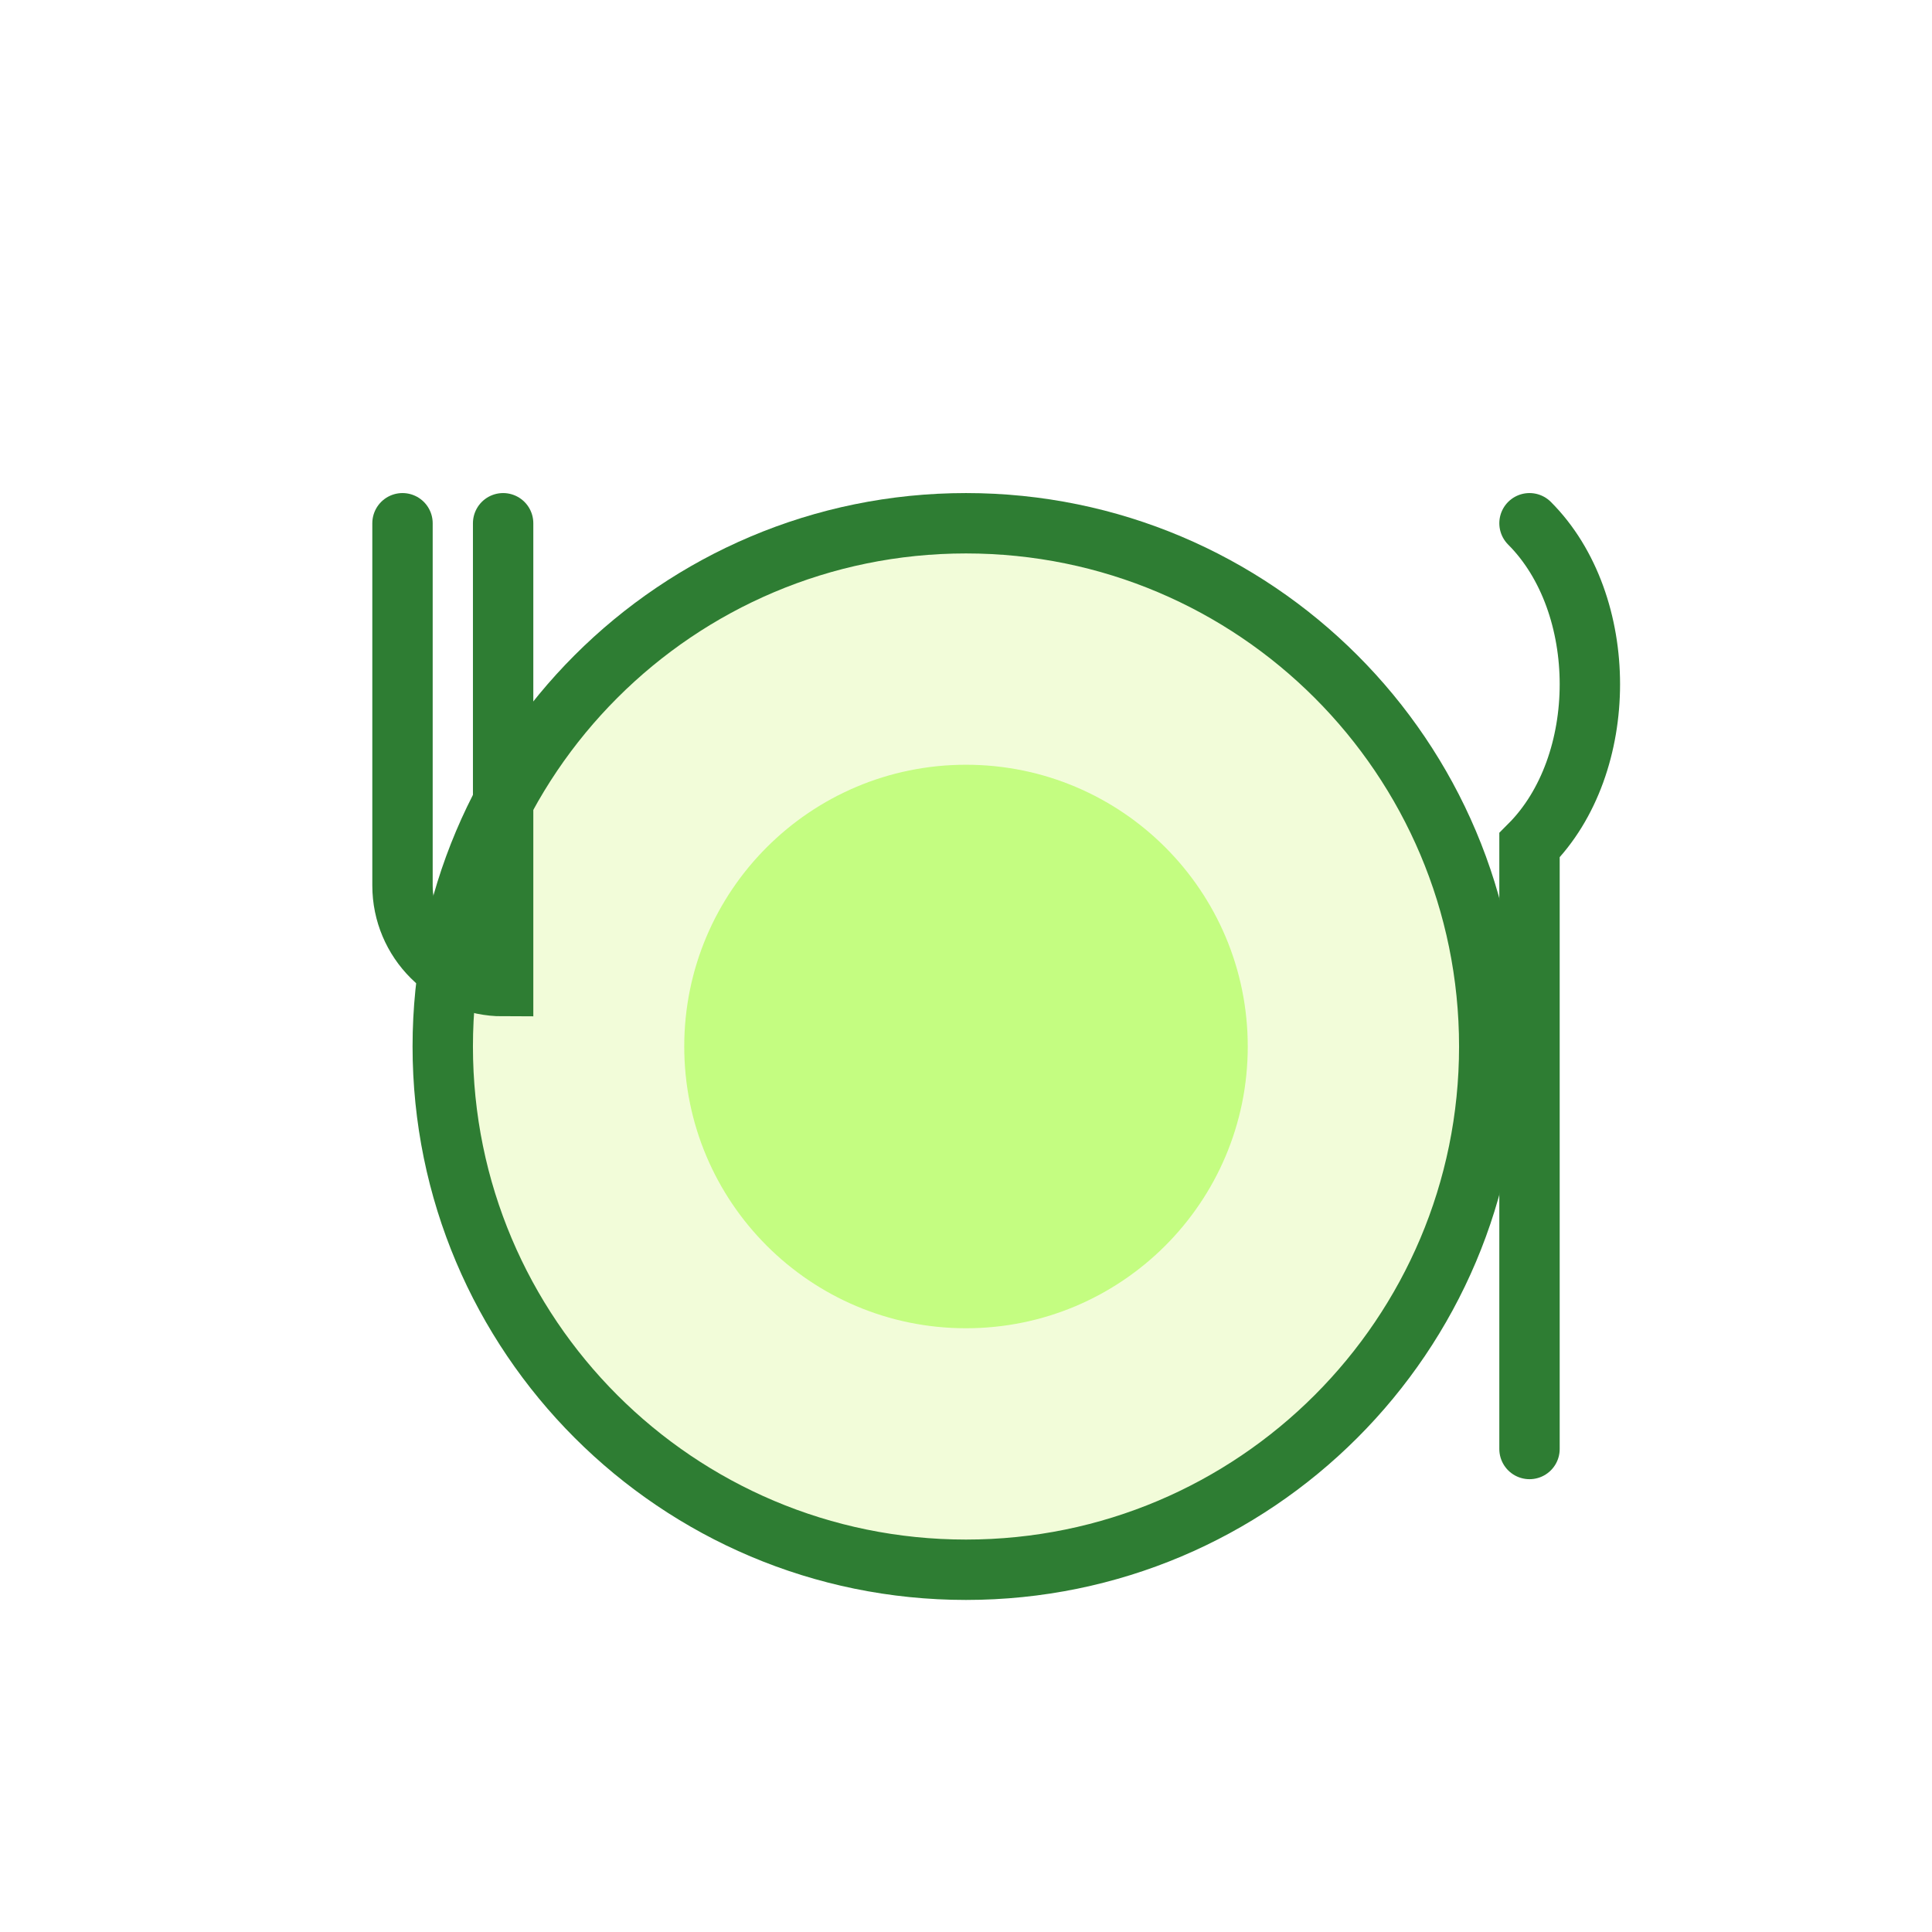
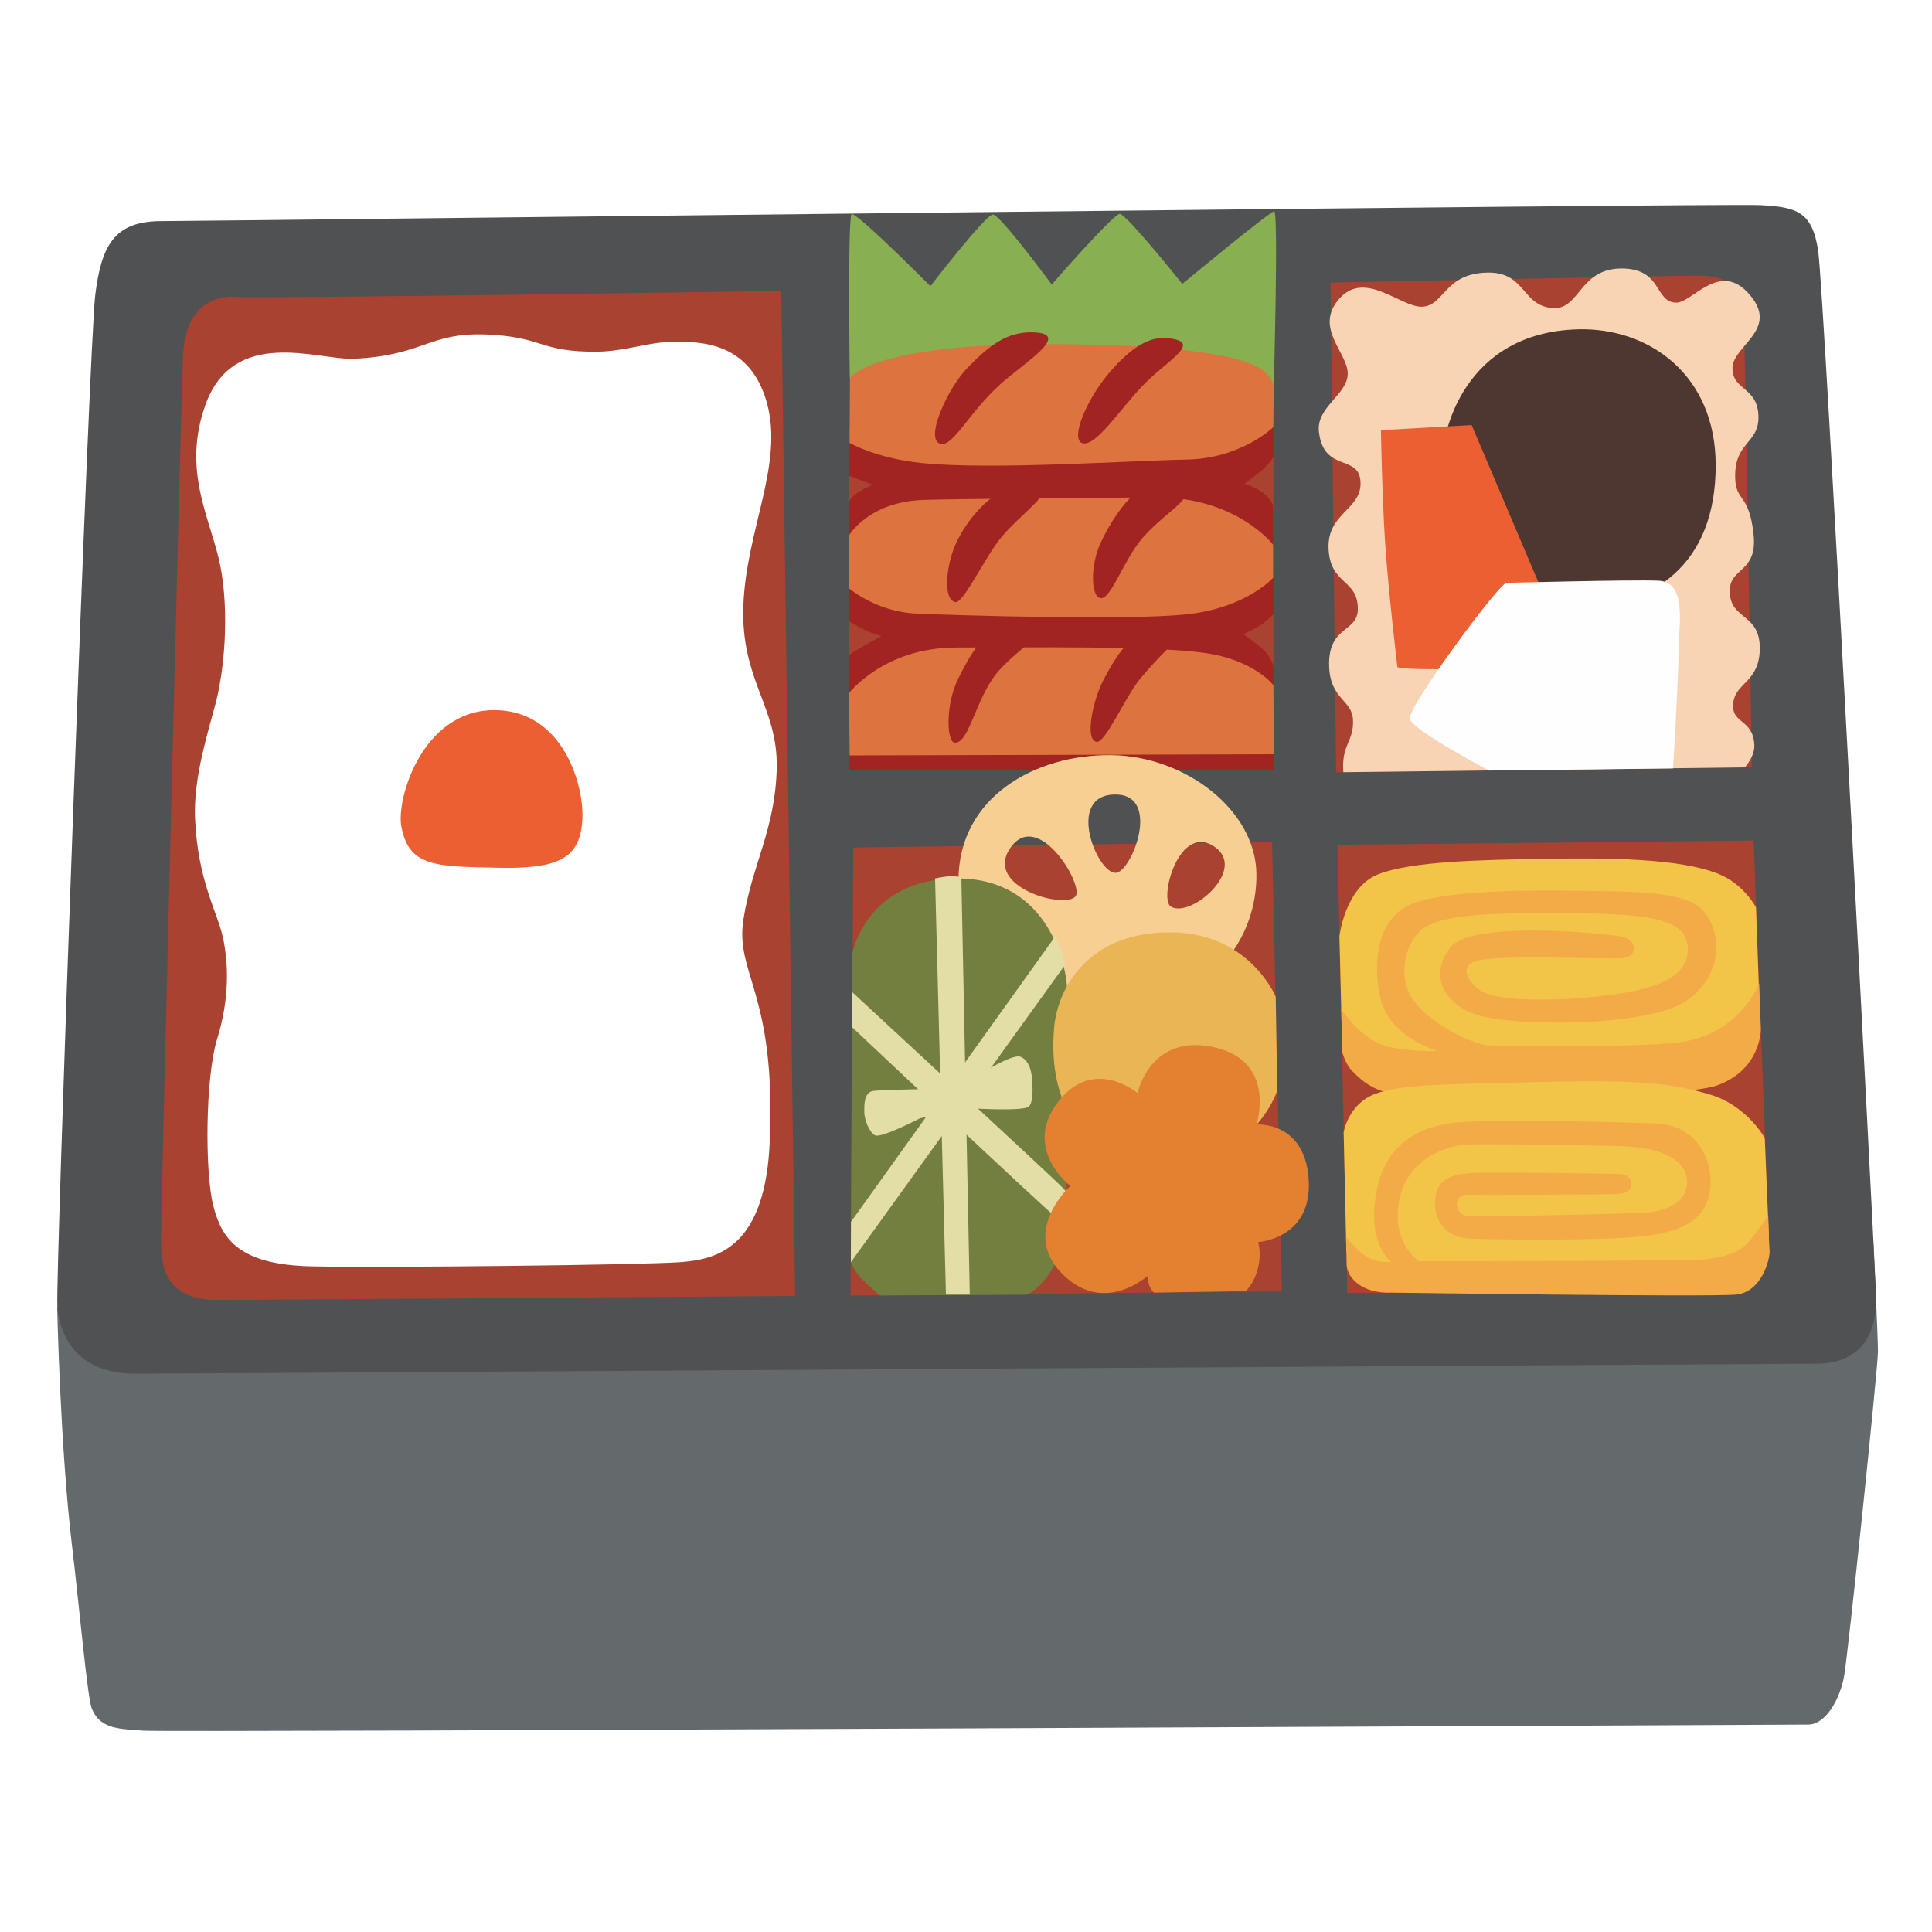
- <svg xmlns="http://www.w3.org/2000/svg" viewBox="0 0 96 96" fill="none">
-   <circle cx="48" cy="52" r="26" fill="#F2FCD9" stroke="#2E7D33" stroke-width="3" />
-   <circle cx="48" cy="52" r="14" fill="#9EFD38" opacity=".55" />
-   <path d="M20 26v18a5 5 0 0 0 5 5h0V26M25 26v14" stroke="#2E7D33" stroke-width="3" stroke-linecap="round" />
-   <path d="M76 26c4 4 4 12 0 16v30" stroke="#2E7D33" stroke-width="3" stroke-linecap="round" />
+ <svg xmlns="http://www.w3.org/2000/svg" version="1.1" id="Layer_2" x="0px" y="0px" viewBox="0 0 128 128" style="enable-background:new 0 0 128 128;" xml:space="preserve">
+   <path style="fill:#64696C;" d="M18.99,88.5l-13.46-7l-1.74,5.18c0,0,0.2,9.21,0.98,15.72c0.46,3.82,1.02,10.09,1.31,10.8  c0.58,1.42,1.94,1.33,3.39,1.46s109.13-0.4,110.32-0.4c1.19,0,2.11-1.72,2.38-3.17s2.25-20.48,2.25-21.54c0-1.06-0.3-7.16-0.3-7.16  l-6.04,4.52L18.99,88.5z" />
+   <path style="fill:#505152;" d="M10.67,14.65c-3.17,0-3.96,1.72-4.36,4.89S3.67,84.67,3.8,86.52c0.13,1.85,1.19,4.49,5.15,4.49  s109.13-0.66,111.38-0.66c2.25,0,4.1-1.19,3.96-4.62s-3.44-66.46-3.83-69.1s-1.45-2.91-3.83-3.04  C114.21,13.46,12.92,14.65,10.67,14.65z" />
+   <path style="fill:#A94230;" d="M51.76,19.27c0,0-34.35,0.53-36.07,0.4s-3.44,0.79-3.57,3.96c-0.13,3.17-1.45,56.55-1.45,58.13  s-0.13,4.36,3.7,4.36s38.31-0.26,38.31-0.26L51.76,19.27z" />
+   <polygon style="fill:#A94230;" points="56.53,56.15 84.28,55.78 84.93,85.56 56.35,85.84 " />
+   <polygon style="fill:#A94230;" points="88.61,55.97 116.18,55.69 117.19,81.88 95.99,85.66 89.26,85.66 " />
+   <path style="fill:#A94230;" d="M88.52,51.17l-0.37-32.45c0,0,23.05-0.46,24.06-0.46s3.23-0.09,3.32,2.58s0.54,29.99,0.54,29.99  L88.52,51.17z" />
+   <rect x="56.25" y="28.31" style="fill:#A94230;" width="28.12" height="17.61" />
+   <path style="fill:#FEFFFE;" d="M23.41,23.77c-2.3,0.1-7.94-2.19-9.81,3.08c-1.46,4.13,0.12,7.08,0.86,10.03  c0.74,2.95,0.5,7.06-0.15,9.62c-0.49,1.89-1.5,4.99-1.39,7.67c0.17,4.2,1.49,6.24,1.86,7.99c0.37,1.75,0.41,4.06-0.38,6.62  c-0.81,2.6-0.83,8.85-0.28,11.06s1.66,3.96,6.55,4.06s21.85-0.09,24.43-0.28s5.61-1.11,5.9-8.02c0.42-9.82-2.3-11.06-1.75-14.66  c0.55-3.6,2.12-5.99,2.21-10.05s-2.4-5.81-2.21-10.79s2.67-9.31,1.57-13.37s-4.37-4.09-6.12-4.09c-1.75,0-3.22,0.64-5.16,0.66  c-3.85,0.03-3.46-0.98-7.35-1.14C28.39,22.02,28.04,23.57,23.41,23.77z" />
+   <path style="fill:#EC5F32;" d="M32.62,47.05c-4.65,0.09-6.38,5.88-6.03,7.72c0.51,2.66,2.24,2.63,6.31,2.72  c4.07,0.1,5.47-0.61,5.67-3.01C38.78,52.21,37.37,46.95,32.62,47.05z" />
+   <path style="fill:#F8D4B5;" d="M89,51.16c0.05,0,26.6-0.32,26.6-0.32s0.67-0.72,0.63-1.49c-0.09-1.76-1.54-1.36-1.4-2.76  c0.14-1.4,1.76-1.36,1.76-3.66c0-2.31-1.94-1.85-1.99-3.71c-0.05-1.67,1.85-1.22,1.58-3.8c-0.29-2.79-1.19-2.12-1.22-3.8  c-0.05-2.4,1.63-2.21,1.54-4.11s-1.72-1.63-1.72-3.12c0-1.49,3.15-2.54,1.13-4.88c-1.99-2.31-3.8,0.59-4.88,0.54  c-1.41-0.06-0.9-2.17-3.44-2.26c-2.94-0.1-2.89,2.7-4.66,2.62c-2.12-0.09-1.81-2.4-4.38-2.35c-2.89,0.05-2.84,2.21-4.34,2.26  c-1.4,0.05-3.77-2.46-5.47-0.54c-1.72,1.94,0.55,3.57,0.55,4.97s-2.09,2.2-1.91,3.85c0.32,2.8,2.76,1.4,2.76,3.44  c0,1.72-2.21,1.99-2.12,4.29c0.09,2.44,1.94,1.99,1.94,4.02c0,1.58-2.01,1.08-1.9,3.84c0.09,2.17,1.54,2.17,1.58,3.53  C89.69,49.17,88.86,49.31,89,51.16z" />
+   <path style="fill:#88B050;" d="M56.3,25.05c0,0-0.16-10.97,0.14-10.88c0.64,0.19,5.2,4.79,5.2,4.79s3.66-4.75,4.14-4.75  s3.9,4.64,3.9,4.64s4.08-4.68,4.51-4.68s4.14,4.64,4.14,4.64s5.8-4.81,6.09-4.81c0.29,0-0.03,11.62-0.03,11.62l-14.13,1.22  L56.3,25.05z" />
+   <path style="fill:#4D3730;" d="M104.52,21.82c-7.37,0.21-9.14,6.62-9.01,9.42c0.14,2.8,2.73,9.21,8.33,9.14  c5.81-0.07,9.83-3.05,9.83-9.55C113.67,24.82,109.23,21.68,104.52,21.82z" />
+   <path style="fill:#EC5F32;" d="M92.58,44.2c0,0-0.61-5.12-0.82-8.33c-0.2-3.21-0.27-7.37-0.27-7.37l6.01-0.34l5.39,12.69l-2.12,3.41  C100.77,44.27,93.12,44.47,92.58,44.2z" />
+   <path style="fill:#FFFEFE;" d="M93.4,47.61c0.14,0.75,5.25,3.44,5.25,3.44l12.19-0.14c0,0,0.37-5.96,0.37-7.73  c0-1.77,0.61-4.64-1.36-4.71c-1.98-0.07-9.55,0.14-10.03,0.14C99.33,38.6,93.26,46.86,93.4,47.61z" />
+   <path style="fill:#A12422;" d="M60.24,28.29l-3.96,1.05l-0.02,2.19l1.55,0.58c0,0-0.28,0.12-0.84,0.44  c-0.56,0.33-0.71,0.66-0.71,0.66l0.01,7.97c0,0,0.81,0.45,1.14,0.61c0.39,0.18,0.98,0.35,0.98,0.35s-0.9,0.5-1.33,0.75  c-0.41,0.24-0.8,0.49-0.8,0.49l0.03,7.62l28.12-0.01l-0.04-6.87c0,0-0.16-0.64-0.78-1.18c-0.34-0.3-1.22-0.93-1.22-0.93  s0.81-0.35,1.22-0.64c0.41-0.29,0.8-0.69,0.8-0.69l-0.04-7.19c0,0-0.2-0.56-0.87-0.98c-0.46-0.29-1.04-0.46-1.04-0.46  s0.98-0.7,1.33-1.04c0.35-0.35,0.61-0.74,0.61-0.74l0.01-1.97L60.24,28.29z" />
+   <path style="fill:#DD733F;" d="M56.29,29.34l0.02-4.3c0,0,1.39-2.3,13.49-2.24c12.11,0.06,13.63,1.49,14.07,1.91  c0.5,0.48,0.52,0.87,0.52,0.87l-0.03,2.72c0,0-2.12,2.09-5.77,2.15c-3.65,0.06-12.86,0.7-17.49,0.23  C58.03,30.37,56.29,29.34,56.29,29.34z" />
+   <path style="fill:#DD733F;" d="M56.24,35.49v3.48c0,0,1.8,1.56,4.46,1.68c2.66,0.12,13.84,0.46,17.84,0.06s5.81-2.43,5.81-2.43  l0-2.19c0,0-2.45-3.2-7.84-3.14c-5.39,0.06-12.63,0.09-15.29,0.17C57.52,33.23,56.24,35.49,56.24,35.49z" />
+   <path style="fill:#DD733F;" d="M56.25,45.92c0,0,2.3-3.02,7.11-3.02s13.03-0.12,16.39,0.35c3.36,0.46,4.62,2.15,4.62,2.15l0.02,4.57  l-28.1,0.08L56.25,45.92z" />
+   <path style="fill:#A12422;" d="M68.42,22.02c-1.67-0.04-2.82,0.8-4.32,2.35c-1.33,1.36-2.88,4.79-1.78,5.04  c0.83,0.19,1.86-2.06,3.94-3.94C67.85,24.03,71.11,22.08,68.42,22.02z" />
+   <path style="fill:#A12422;" d="M77.3,22.4c-1.06-0.1-2.27,0.49-3.82,2.31c-1.55,1.82-2.61,4.47-1.74,4.66s2.37-2.12,3.9-3.75  C77.26,23.89,79.86,22.63,77.3,22.4z" />
+   <path style="fill:#A12422;" d="M63.28,39.89c0.55,0.14,1.97-3.03,3.14-4.39c1.17-1.36,2.84-2.54,2.54-2.88  c-0.3-0.34-1.44-0.8-2.8,0.04c-1.36,0.83-2.58,2.54-3.03,3.86C62.67,37.85,62.52,39.7,63.28,39.89z" />
+   <path style="fill:#A12422;" d="M75.09,32.81c-0.61,0.48-1.55,1.78-2.2,3.22s-0.64,3.52,0.04,3.6s1.51-2.54,2.76-3.98  s2.8-2.31,2.84-2.88C78.58,32.21,76.87,31.41,75.09,32.81z" />
+   <path style="fill:#A12422;" d="M66.72,41.3c-1.57,0.55-2.42,2.01-3.26,3.71c-0.82,1.68-0.76,4.2-0.19,4.2c0.87,0,1.25-2.35,2.46-4.2  c1-1.52,3.41-2.88,3.07-3.37S67.36,41.07,66.72,41.3z" />
+   <path style="fill:#A12422;" d="M73.08,45.1c-0.65,1.25-1.25,3.94-0.42,4.05c0.57,0.08,1.88-2.94,2.84-4.13  c1.29-1.59,2.5-2.58,2.58-2.84c0.08-0.27,0.04-0.95-1.17-0.91c-1.21,0.04-1.46,0.66-2.12,1.29C74.18,43.13,73.61,44.08,73.08,45.1z" />
+   <path style="fill:#F7CF92;" d="M73.65,50.03c-5.02-0.07-10.15,2.75-10.15,8.32c0,5.78,3.75,8.25,9.73,8.39  c7.08,0.17,10.08-4.64,10.01-8.87C83.17,53.64,78.51,50.1,73.65,50.03z M71.26,59.38c-0.67,0.89-6.15-0.61-4.31-3.22  C68.79,53.56,71.82,58.64,71.26,59.38z M73.91,57.83c-1.22,0.03-3.3-5.08-0.11-5.19C77.03,52.54,74.98,57.81,73.91,57.83z   M77.58,60.07c-0.83-0.49,0.54-5.61,2.9-3.96C82.66,57.63,78.88,60.85,77.58,60.07z" />
+   <path style="fill:#737F3F;" d="M56.37,83.63c0,0,0.27,0.64,0.75,1.13c0.46,0.46,1.17,1.07,1.17,1.07l9.72-0.05  c0,0,1.27-0.46,2.24-2.75c0.7-1.66,0.46-15.62,0.46-17.3c0-1.68-1.22-7.53-7.28-7.53s-6.97,4.99-6.97,4.99L56.37,83.63z" />
+   <path style="fill:#E3DDA6;" d="M56.44,68.04c0,0,12.88,12.14,13.51,12.6c0.97,0.71,1.22,0.15,1.27-0.46  c0.05-0.61-0.41-1.02-0.81-1.48C70,78.24,56.45,65.72,56.45,65.72L56.44,68.04z" />
+   <path style="fill:#E3DDA6;" d="M61.95,58.2l0.72,27.57h1.58L63.69,58.1c0,0-0.49-0.06-0.85-0.04C62.49,58.08,61.95,58.2,61.95,58.2z  " />
+   <path style="fill:#E3DDA6;" d="M69.93,62.01L56.38,80.95l-0.01,2.68l14.21-19.73c0,0-0.11-0.45-0.24-0.82  C70.22,62.71,69.93,62.01,69.93,62.01z" />
+   <path style="fill:#E3DDA6;" d="M63.1,73.65l-2.15,0.44c0,0-2.56,1.33-2.97,1.13c-0.41-0.2-0.72-1.09-0.72-1.54s-0.03-1.3,0.58-1.4  c0.61-0.1,4.64-0.14,4.64-0.14l2.08-0.72c0,0,2.46-1.67,3.07-1.4c0.61,0.27,0.72,1.09,0.75,1.5c0.03,0.44,0.1,1.43-0.2,1.78  c-0.31,0.34-3.59,0.14-3.59,0.14L63.1,73.65z" />
+   <path style="fill:#EAB554;" d="M84.52,66.04l0.1,6.22c0,0-1.74,5.36-8.27,4.68c-6.52-0.68-6.72-6.28-6.52-8.78  c0.24-2.97,2.53-6.46,7.79-6.39C82.81,61.83,84.52,66.04,84.52,66.04z" />
+   <path style="fill:#E38130;" d="M75.37,72.42c0,0,0.81-3.97,5.05-3.04c4.2,0.92,2.83,5.12,2.83,5.12s3.18-0.24,3.45,3.59  c0.29,4-3.35,4.2-3.35,4.2s0.24,0.68,0,1.71c-0.24,1.02-0.82,1.54-0.82,1.54l-6.08,0.1c0,0-0.24-0.24-0.31-0.48  c-0.07-0.24-0.14-0.61-0.14-0.61s-2.87,2.63-5.64-0.17c-2.77-2.8,0.55-5.81,0.55-5.81s-3.35-2.56-0.65-5.77  C72.58,70.06,75.37,72.42,75.37,72.42z" />
+   <path style="fill:#F2C548;" d="M94.28,70.54l-3.28-1l-2.1-1.08l-0.16-6.43c0,0,0.37-3.25,2.58-4.11c2.21-0.86,6.74-0.95,10.95-1.02  c4.21-0.07,9.01-0.05,11.61,1.01c1.67,0.68,2.46,2.21,2.46,2.21l0.25,6.99c0,0-1.78,2.42-4.42,3.14  C109.53,70.97,94.28,70.54,94.28,70.54z" />
+   <path style="fill:#F2AB47;" d="M88.87,66.86c0,0,1.35,2.09,3.1,2.48c1.75,0.39,3.26,0.29,3.26,0.29s-3.11-0.9-3.75-3.41  c-0.55-2.19-0.34-5.45,2.14-6.37c2.48-0.92,8.32-0.88,11.14-0.83c2.82,0.05,6.81-0.05,8.03,1.26s1.51,4.09-0.92,5.93  c-2.43,1.85-11.67,1.85-14.2,0.97c-1.51-0.52-3.21-2.21-1.61-4.38c1.4-1.9,10.65-0.92,11.48-0.73c0.83,0.19,1.07,1.31-0.05,1.41  c-1.12,0.1-8.68-0.29-9.85,0.24s0.08,1.76,0.66,2.03c1.15,0.53,4.18,0.6,7.2,0.3c3.02-0.29,6.23-0.88,6.32-3.02  c0.1-2.14-2.33-2.48-7.73-2.53c-5.4-0.05-8.19,0.09-9.67,0.92c-0.82,0.46-1.81,2.2-1.18,4.09c0.63,1.9,4.18,3.7,5.45,3.75  s10.75,0.18,13.09-0.29c3.64-0.74,4.77-3.83,4.77-3.83l0.11,3.05c0,0,0.03,2.63-2.84,3.7s-21.22,0.73-22.13,0.44  c-1.07-0.34-1.61-0.88-2.09-1.36c-0.49-0.49-0.68-1.31-0.68-1.31L88.87,66.86z" />
+   <path style="fill:#F2C548;" d="M113.81,84.18L92.6,84.62l-3.4-1.7l-0.18-7.9c0,0,0.3-1.9,2.12-2.56c1.75-0.63,4.67-0.63,11.14-0.78  c6.47-0.15,8.51,0.1,10.99,0.83c2.48,0.73,3.65,2.89,3.65,2.89l0.27,6.48L113.81,84.18z" />
+   <path style="fill:#F2AB47;" d="M117.15,80.52c0,0,0.04,1.77,0.09,2.34c0.04,0.57-0.53,2.74-2.21,2.91  c-1.68,0.18-22.86-0.13-22.86-0.13s-1.36,0.11-2.26-0.63c-0.71-0.57-0.69-1.21-0.69-1.21l-0.04-1.85c0,0,0.84,1.05,1.44,1.35  c0.79,0.4,1.55,0.31,1.55,0.31s-1.37-1.02-1.1-3.8c0.35-3.71,2.56-5.25,5.78-5.47c3.06-0.21,10.86,0.02,12.85,0.09  c2.6,0.09,3.75,2.25,3.62,4.15c-0.13,1.9-1.37,2.96-4.33,3.31c-2.96,0.35-10.37,0.22-11.57,0.18c-1.19-0.04-2.44-0.75-2.34-2.56  c0.09-1.63,1.5-1.77,2.87-1.81s8.74,0.04,9.49,0.09c0.75,0.04,1.1,1.28-0.35,1.32c-1.46,0.04-9.4,0.07-9.89,0.04  c-0.88-0.04-0.93,1.32,0.04,1.41c0.62,0.06,11.48-0.13,12.23-0.26c0.75-0.13,2.33-0.53,2.3-2.03c-0.04-1.85-2.65-2.3-4.5-2.34  c-1.85-0.04-9.27-0.18-10.24-0.09c-0.97,0.09-4.11,0.79-4.41,4.28c-0.21,2.38,1.37,3.44,1.37,3.44s17.88,0,19.03-0.13  c1.15-0.13,1.99-0.4,2.56-0.88S117.15,80.52,117.15,80.52z" />
</svg>
